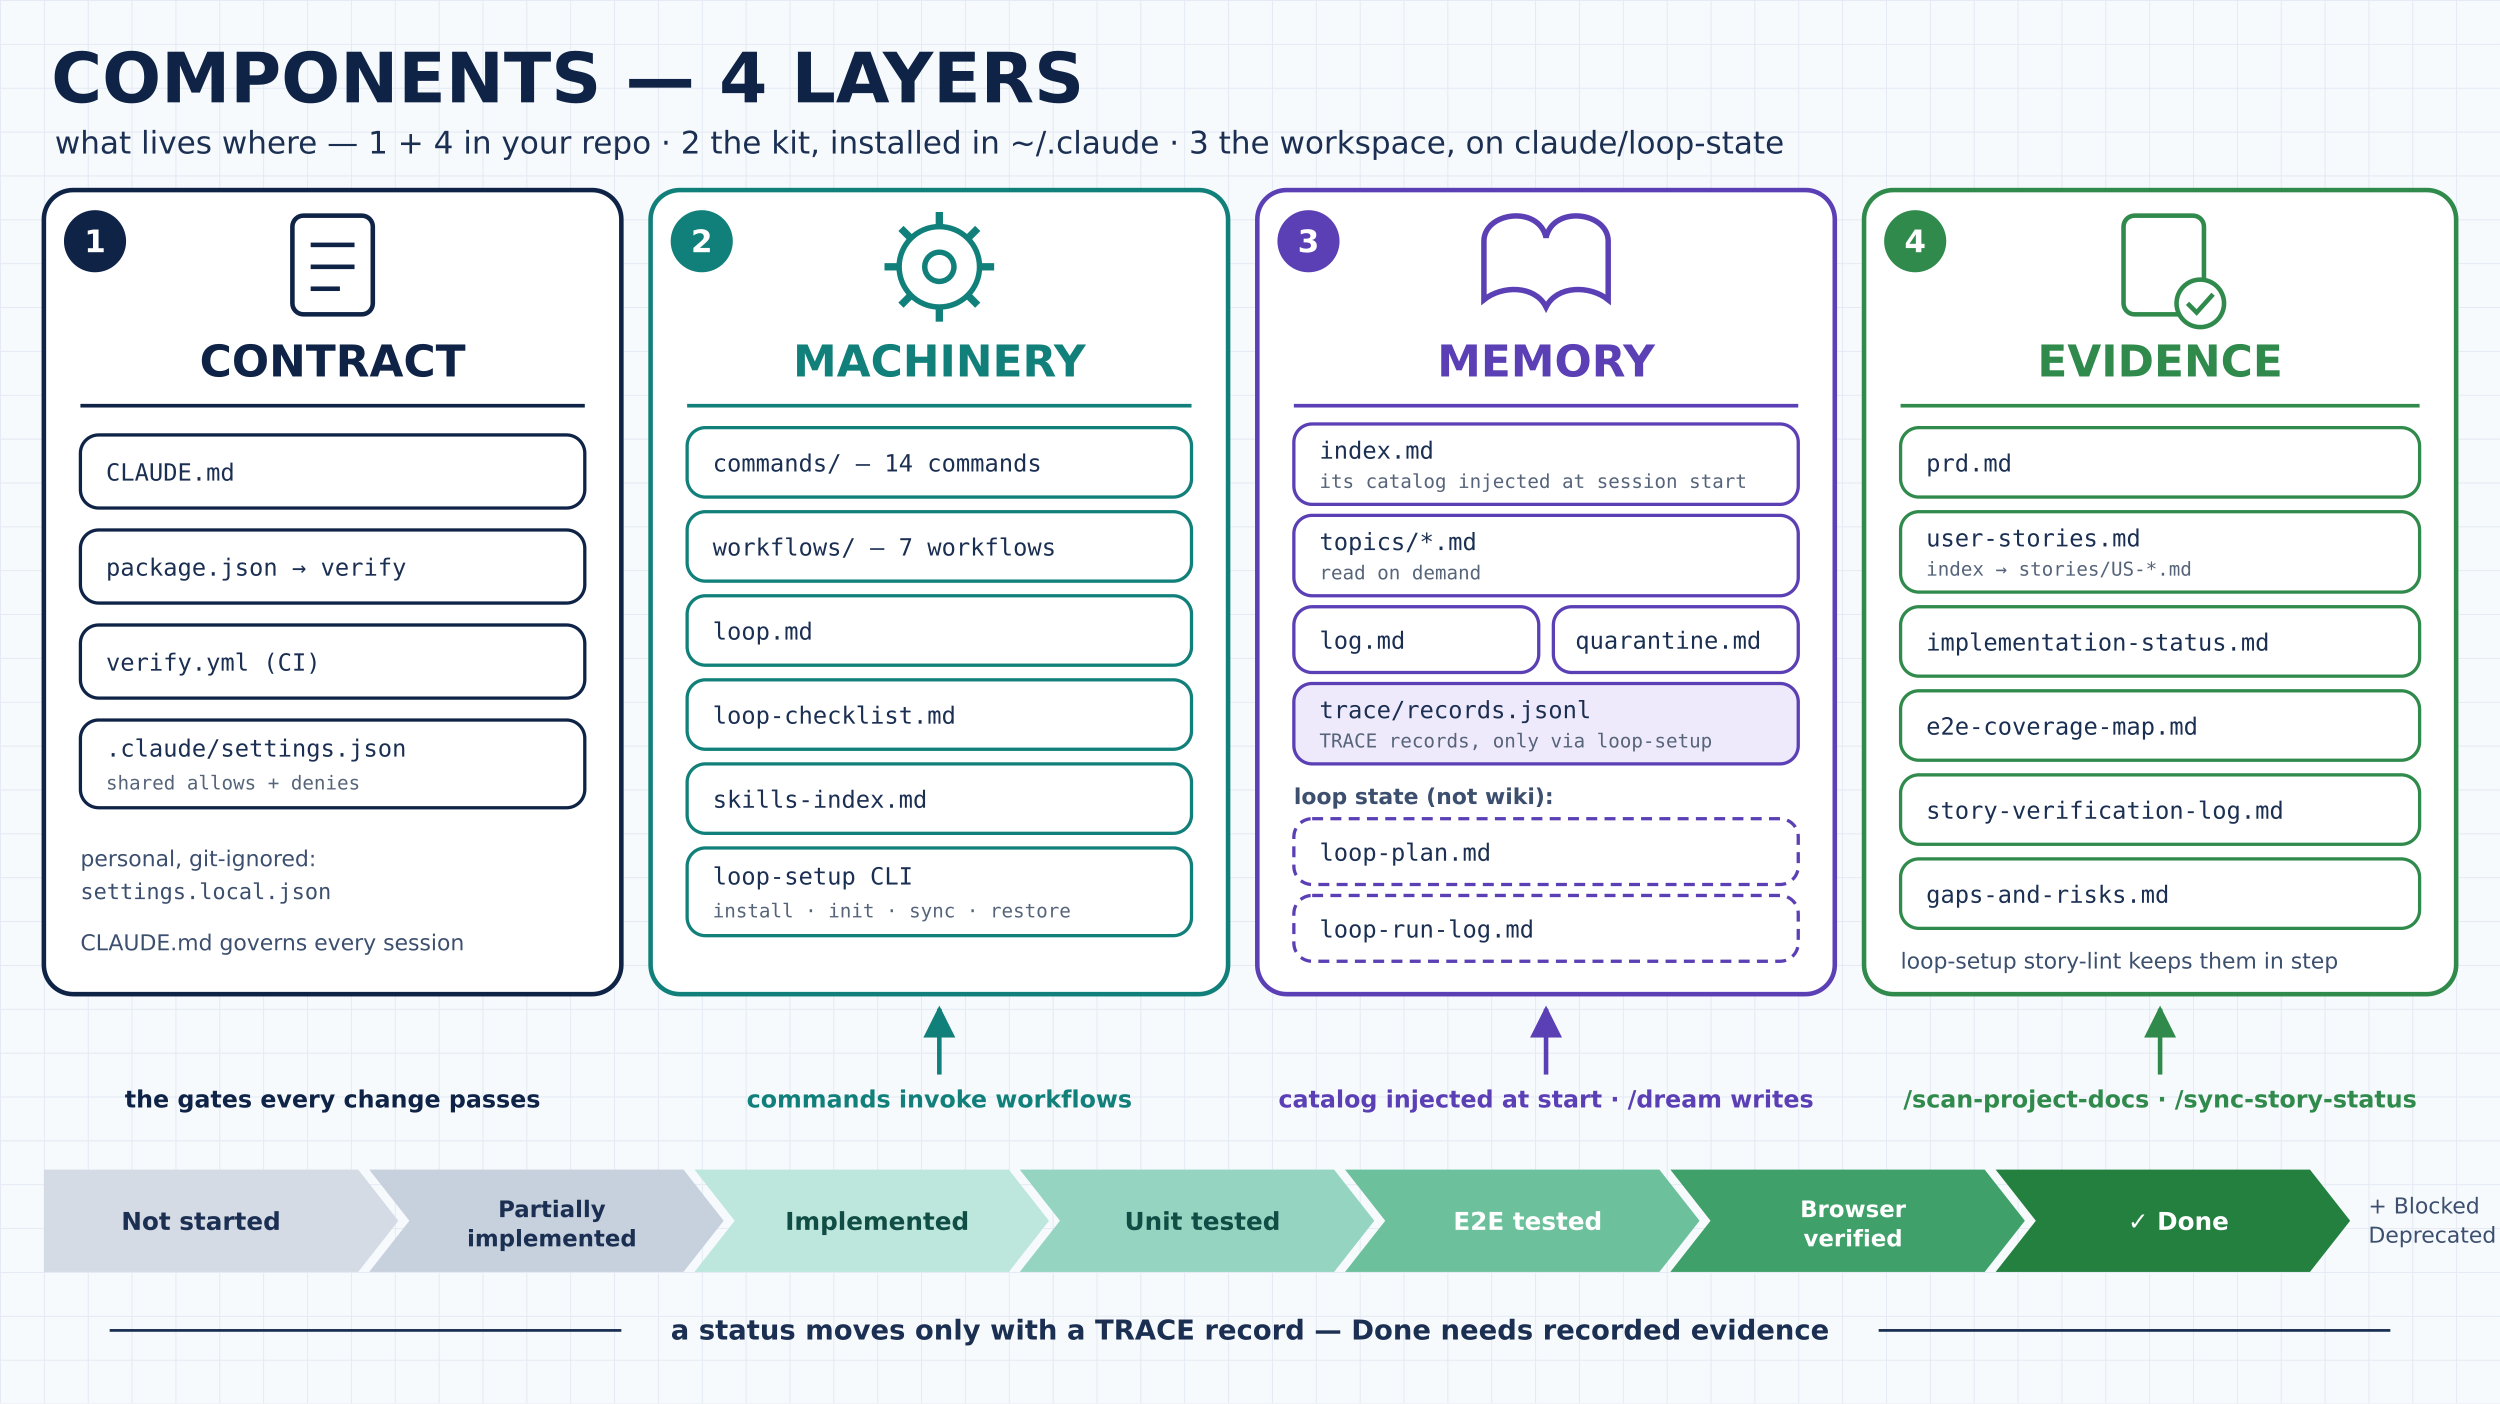
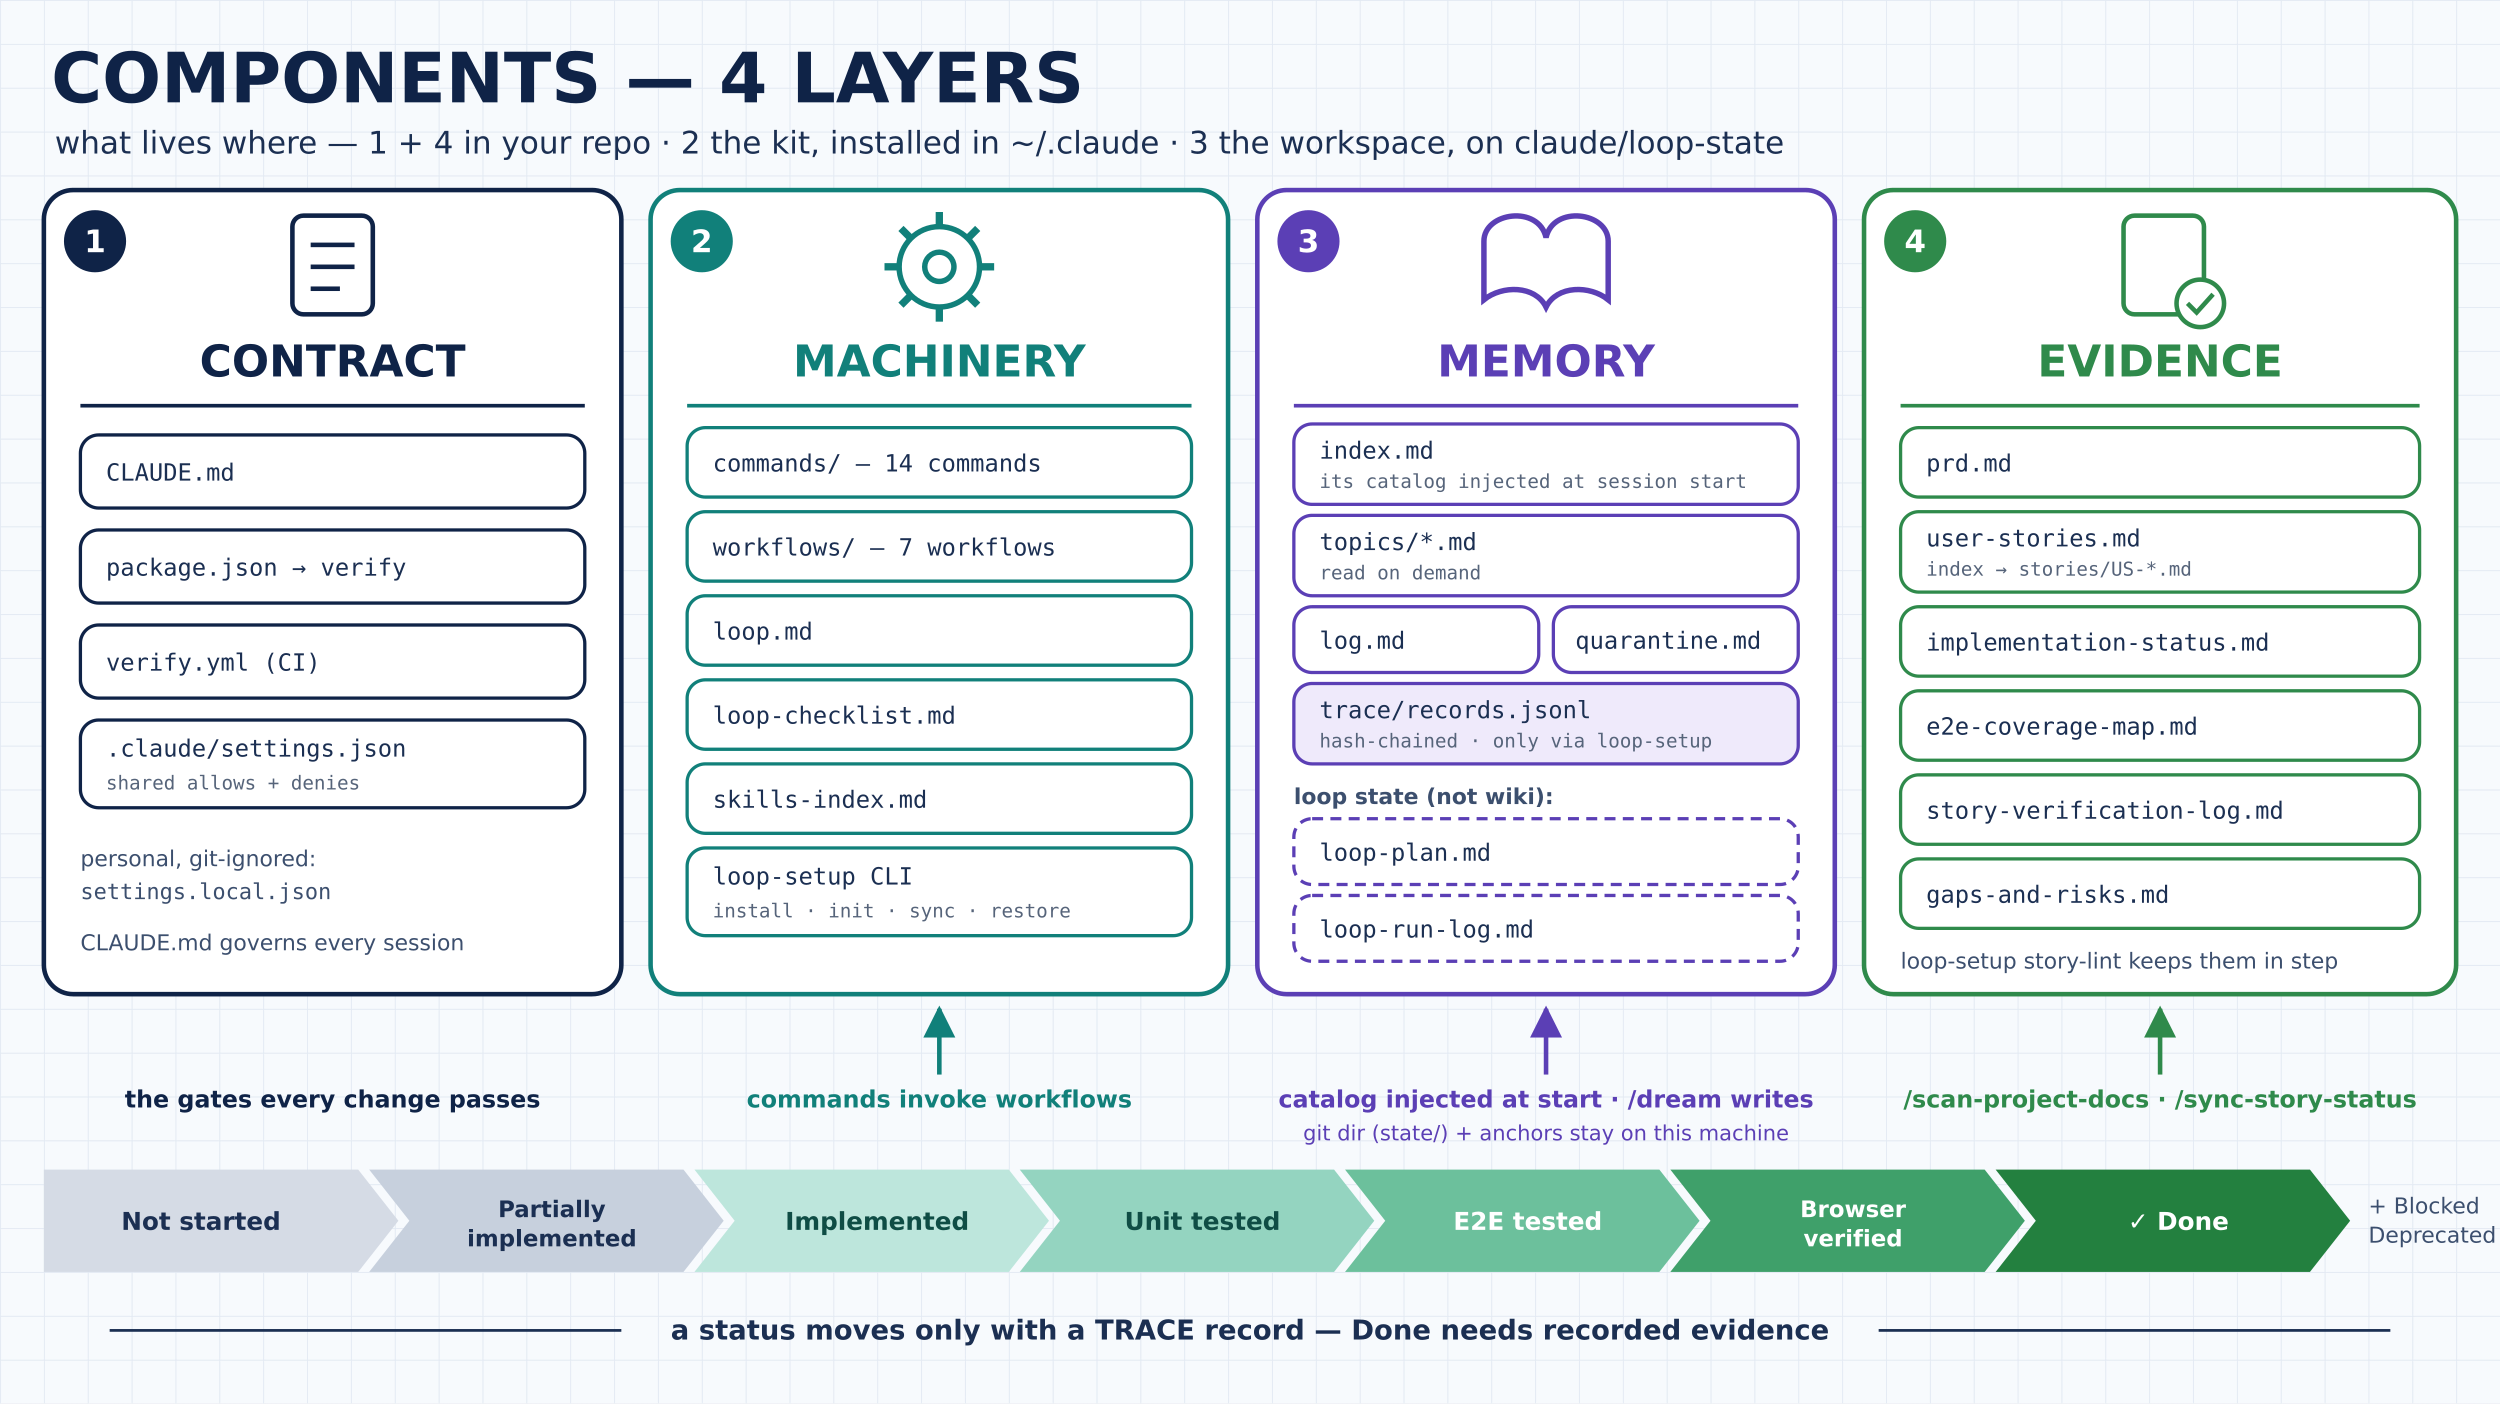
<svg xmlns="http://www.w3.org/2000/svg" viewBox="0 0 1368 768" width="1368" height="768" font-family="DejaVu Sans, Arial, Helvetica, sans-serif">
  <defs>
    <pattern id="grid" width="24" height="24" patternUnits="userSpaceOnUse">
      <path d="M24 0H0V24" fill="none" stroke="#e3eaf3" stroke-width="1" />
    </pattern>
    <marker id="at" viewBox="0 0 10 10" refX="9" refY="5" markerWidth="7" markerHeight="7" orient="auto-start-reverse">
      <path d="M0 0L10 5L0 10z" fill="#11807a" />
    </marker>
    <marker id="ap" viewBox="0 0 10 10" refX="9" refY="5" markerWidth="7" markerHeight="7" orient="auto-start-reverse">
      <path d="M0 0L10 5L0 10z" fill="#5b3fb5" />
    </marker>
    <marker id="ag" viewBox="0 0 10 10" refX="9" refY="5" markerWidth="7" markerHeight="7" orient="auto-start-reverse">
      <path d="M0 0L10 5L0 10z" fill="#2f8a4b" />
    </marker>
    <style>
      .t{fill:#0f2347;font-weight:800}
      .s{fill:#3c4f6e;font-size:12px}
      .m{font-family:"DejaVu Sans Mono",Menlo,Consolas,monospace}
      .it{font-size:13px;fill:#1b2f52}
      .sub{font-size:10.5px;fill:#56647a}
    </style>
  </defs>
  <rect width="1368" height="768" fill="#f7fafd" />
  <rect width="1368" height="768" fill="url(#grid)" />
  <text x="28" y="56" class="t" font-size="38">COMPONENTS — 4 LAYERS</text>
  <text x="30" y="84" fill="#1b2f52" font-size="17">what lives where — 1 + 4 in your repo · 2 the kit, installed in ~/.claude · 3 the workspace, on claude/loop-state</text>
  <g>
    <rect x="24" y="104" width="316" height="440" rx="16" fill="#fff" stroke="#0f2347" stroke-width="2.5" />
    <circle cx="52" cy="132" r="17" fill="#0f2347" />
    <text x="52" y="138" text-anchor="middle" fill="#fff" font-weight="800" font-size="17">1</text>
    <rect x="160" y="118" width="44" height="54" rx="6" fill="none" stroke="#0f2347" stroke-width="2.5" />
    <path d="M170 134H194M170 146H194M170 158H186" stroke="#0f2347" stroke-width="2.5" />
    <text x="182" y="206" text-anchor="middle" fill="#0f2347" font-weight="800" font-size="24">CONTRACT</text>
    <line x1="44" y1="222" x2="320" y2="222" stroke="#0f2347" stroke-width="2" />
    <g class="m">
      <rect x="44" y="238" width="276" height="40" rx="10" fill="#fff" stroke="#0f2347" stroke-width="1.8" />
      <text x="58" y="263" class="it">CLAUDE.md</text>
      <rect x="44" y="290" width="276" height="40" rx="10" fill="#fff" stroke="#0f2347" stroke-width="1.8" />
      <text x="58" y="315" class="it">package.json → verify</text>
      <rect x="44" y="342" width="276" height="40" rx="10" fill="#fff" stroke="#0f2347" stroke-width="1.8" />
      <text x="58" y="367" class="it">verify.yml (CI)</text>
      <rect x="44" y="394" width="276" height="48" rx="10" fill="#fff" stroke="#0f2347" stroke-width="1.8" />
      <text x="58" y="414" class="it">.claude/settings.json</text>
      <text x="58" y="432" class="sub">shared allows + denies</text>
    </g>
    <text x="44" y="474" class="s">personal, git-ignored:</text>
    <text x="44" y="492" class="s m">settings.local.json</text>
    <text x="44" y="520" class="s">CLAUDE.md governs every session</text>
  </g>
  <g>
    <rect x="356" y="104" width="316" height="440" rx="16" fill="#fff" stroke="#11807a" stroke-width="2.5" />
    <circle cx="384" cy="132" r="17" fill="#11807a" />
    <text x="384" y="138" text-anchor="middle" fill="#fff" font-weight="800" font-size="17">2</text>
    <circle cx="514" cy="146" r="22" fill="none" stroke="#11807a" stroke-width="3" />
    <circle cx="514" cy="146" r="8" fill="none" stroke="#11807a" stroke-width="3" />
    <path d="M514 116V124M514 168V176M484 146H492M536 146H544M493 125L499 131M529 161L535 167M493 167L499 161M529 131L535 125" stroke="#11807a" stroke-width="4" />
    <text x="514" y="206" text-anchor="middle" fill="#11807a" font-weight="800" font-size="24">MACHINERY</text>
    <line x1="376" y1="222" x2="652" y2="222" stroke="#11807a" stroke-width="2" />
    <g class="m">
      <rect x="376" y="234" width="276" height="38" rx="10" fill="#fff" stroke="#11807a" stroke-width="1.8" />
      <text x="390" y="258" class="it">commands/ — 14 commands</text>
      <rect x="376" y="280" width="276" height="38" rx="10" fill="#fff" stroke="#11807a" stroke-width="1.8" />
      <text x="390" y="304" class="it">workflows/ — 7 workflows</text>
      <rect x="376" y="326" width="276" height="38" rx="10" fill="#fff" stroke="#11807a" stroke-width="1.8" />
      <text x="390" y="350" class="it">loop.md</text>
      <rect x="376" y="372" width="276" height="38" rx="10" fill="#fff" stroke="#11807a" stroke-width="1.8" />
      <text x="390" y="396" class="it">loop-checklist.md</text>
      <rect x="376" y="418" width="276" height="38" rx="10" fill="#fff" stroke="#11807a" stroke-width="1.8" />
      <text x="390" y="442" class="it">skills-index.md</text>
      <rect x="376" y="464" width="276" height="48" rx="10" fill="#fff" stroke="#11807a" stroke-width="1.8" />
      <text x="390" y="484" class="it">loop-setup CLI</text>
      <text x="390" y="502" class="sub">install · init · sync · restore</text>
    </g>
  </g>
  <g>
    <rect x="688" y="104" width="316" height="440" rx="16" fill="#fff" stroke="#5b3fb5" stroke-width="2.5" />
    <circle cx="716" cy="132" r="17" fill="#5b3fb5" />
    <text x="716" y="138" text-anchor="middle" fill="#fff" font-weight="800" font-size="17">3</text>
    <path d="M812 132C812 116 842 112 846 130C850 112 880 116 880 132V164C870 156 852 156 846 168C840 156 822 156 812 164Z" fill="none" stroke="#5b3fb5" stroke-width="3" />
    <text x="846" y="206" text-anchor="middle" fill="#5b3fb5" font-weight="800" font-size="24">MEMORY</text>
    <line x1="708" y1="222" x2="984" y2="222" stroke="#5b3fb5" stroke-width="2" />
    <g class="m">
      <rect x="708" y="232" width="276" height="44" rx="10" fill="#fff" stroke="#5b3fb5" stroke-width="1.8" />
      <text x="722" y="251" class="it">index.md</text>
      <text x="722" y="267" class="sub">its catalog injected at session start</text>
      <rect x="708" y="282" width="276" height="44" rx="10" fill="#fff" stroke="#5b3fb5" stroke-width="1.8" />
      <text x="722" y="301" class="it">topics/*.md</text>
      <text x="722" y="317" class="sub">read on demand</text>
      <rect x="708" y="332" width="134" height="36" rx="10" fill="#fff" stroke="#5b3fb5" stroke-width="1.8" />
      <text x="722" y="355" class="it">log.md</text>
      <rect x="850" y="332" width="134" height="36" rx="10" fill="#fff" stroke="#5b3fb5" stroke-width="1.8" />
      <text x="862" y="355" class="it" font-size="12">quarantine.md</text>
      <rect x="708" y="374" width="276" height="44" rx="10" fill="#efeafb" stroke="#5b3fb5" stroke-width="1.8" />
      <text x="722" y="393" class="it">trace/records.jsonl</text>
-       <text x="722" y="409" class="sub">TRACE records, only via loop-setup</text>
+       <text x="722" y="409" class="sub">hash-chained · only via loop-setup</text>
    </g>
    <text x="708" y="440" class="s" font-weight="700">loop state (not wiki):</text>
    <g class="m">
      <rect x="708" y="448" width="276" height="36" rx="10" fill="#fff" stroke="#5b3fb5" stroke-width="1.8" stroke-dasharray="6 4" />
      <text x="722" y="471" class="it">loop-plan.md</text>
      <rect x="708" y="490" width="276" height="36" rx="10" fill="#fff" stroke="#5b3fb5" stroke-width="1.8" stroke-dasharray="6 4" />
      <text x="722" y="513" class="it">loop-run-log.md</text>
    </g>
  </g>
  <g>
    <rect x="1020" y="104" width="324" height="440" rx="16" fill="#fff" stroke="#2f8a4b" stroke-width="2.5" />
    <circle cx="1048" cy="132" r="17" fill="#2f8a4b" />
    <text x="1048" y="138" text-anchor="middle" fill="#fff" font-weight="800" font-size="17">4</text>
    <rect x="1162" y="118" width="44" height="54" rx="6" fill="none" stroke="#2f8a4b" stroke-width="2.5" />
    <circle cx="1204" cy="166" r="13" fill="#fff" stroke="#2f8a4b" stroke-width="2.5" />
    <path d="M1197 166L1202 171L1211 161" fill="none" stroke="#2f8a4b" stroke-width="2.5" />
    <text x="1182" y="206" text-anchor="middle" fill="#2f8a4b" font-weight="800" font-size="24">EVIDENCE</text>
    <line x1="1040" y1="222" x2="1324" y2="222" stroke="#2f8a4b" stroke-width="2" />
    <g class="m">
      <rect x="1040" y="234" width="284" height="38" rx="10" fill="#fff" stroke="#2f8a4b" stroke-width="1.8" />
      <text x="1054" y="258" class="it">prd.md</text>
      <rect x="1040" y="280" width="284" height="44" rx="10" fill="#fff" stroke="#2f8a4b" stroke-width="1.8" />
      <text x="1054" y="299" class="it">user-stories.md</text>
      <text x="1054" y="315" class="sub">index → stories/US-*.md</text>
      <rect x="1040" y="332" width="284" height="38" rx="10" fill="#fff" stroke="#2f8a4b" stroke-width="1.8" />
      <text x="1054" y="356" class="it">implementation-status.md</text>
      <rect x="1040" y="378" width="284" height="38" rx="10" fill="#fff" stroke="#2f8a4b" stroke-width="1.8" />
      <text x="1054" y="402" class="it">e2e-coverage-map.md</text>
      <rect x="1040" y="424" width="284" height="38" rx="10" fill="#fff" stroke="#2f8a4b" stroke-width="1.8" />
      <text x="1054" y="448" class="it">story-verification-log.md</text>
      <rect x="1040" y="470" width="284" height="38" rx="10" fill="#fff" stroke="#2f8a4b" stroke-width="1.8" />
      <text x="1054" y="494" class="it">gaps-and-risks.md</text>
    </g>
    <text x="1040" y="530" class="s">loop-setup story-lint keeps them in step</text>
  </g>
  <g font-size="13" font-weight="700">
    <path d="M514 588V552" stroke="#11807a" stroke-width="2.5" marker-end="url(#at)" />
    <text x="514" y="606" text-anchor="middle" fill="#11807a">commands invoke workflows</text>
    <path d="M846 588V552" stroke="#5b3fb5" stroke-width="2.5" marker-end="url(#ap)" />
    <text x="846" y="606" text-anchor="middle" fill="#5b3fb5">catalog injected at start · /dream writes</text>
+     <text x="846" y="624" text-anchor="middle" fill="#5b3fb5" font-size="11.5" font-weight="400">git dir (state/) + anchors stay on this machine</text>
    <path d="M1182 588V552" stroke="#2f8a4b" stroke-width="2.5" marker-end="url(#ag)" />
    <text x="1182" y="606" text-anchor="middle" fill="#2f8a4b">/scan-project-docs · /sync-story-status</text>
    <text x="182" y="606" text-anchor="middle" fill="#0f2347">the gates every change passes</text>
  </g>
  <g font-size="13.5" font-weight="700">
    <path d="M24 640H196L218 668L196 696H24Z" fill="#d5dbe5" />
    <text x="110" y="673" text-anchor="middle" fill="#1b2f52">Not started</text>
    <path d="M202 640H374L396 668L374 696H202L224 668Z" fill="#c7d0dd" />
    <text x="302" y="666" text-anchor="middle" fill="#1b2f52" font-size="12.5">Partially</text>
    <text x="302" y="682" text-anchor="middle" fill="#1b2f52" font-size="12.5">implemented</text>
    <path d="M380 640H552L574 668L552 696H380L402 668Z" fill="#bde6dc" />
    <text x="480" y="673" text-anchor="middle" fill="#0f4d45">Implemented</text>
    <path d="M558 640H730L752 668L730 696H558L580 668Z" fill="#94d4c0" />
    <text x="658" y="673" text-anchor="middle" fill="#0f4d45">Unit tested</text>
    <path d="M736 640H908L930 668L908 696H736L758 668Z" fill="#6cc09c" />
    <text x="836" y="673" text-anchor="middle" fill="#fff">E2E tested</text>
    <path d="M914 640H1086L1108 668L1086 696H914L936 668Z" fill="#3fa06a" />
    <text x="1014" y="666" text-anchor="middle" fill="#fff" font-size="12.5">Browser</text>
    <text x="1014" y="682" text-anchor="middle" fill="#fff" font-size="12.5">verified</text>
    <path d="M1092 640H1264L1286 668L1264 696H1092L1114 668Z" fill="#23803f" />
    <text x="1192" y="673" text-anchor="middle" fill="#fff">✓ Done</text>
  </g>
  <text x="1296" y="664" class="s">+ Blocked</text>
  <text x="1296" y="680" class="s">Deprecated</text>
  <line x1="60" y1="728" x2="340" y2="728" stroke="#1b2f52" stroke-width="1.5" />
  <text x="684" y="733" text-anchor="middle" fill="#1b2f52" font-size="15" font-weight="700">a status moves only with a TRACE record — Done needs recorded evidence</text>
  <line x1="1028" y1="728" x2="1308" y2="728" stroke="#1b2f52" stroke-width="1.5" />
</svg>
